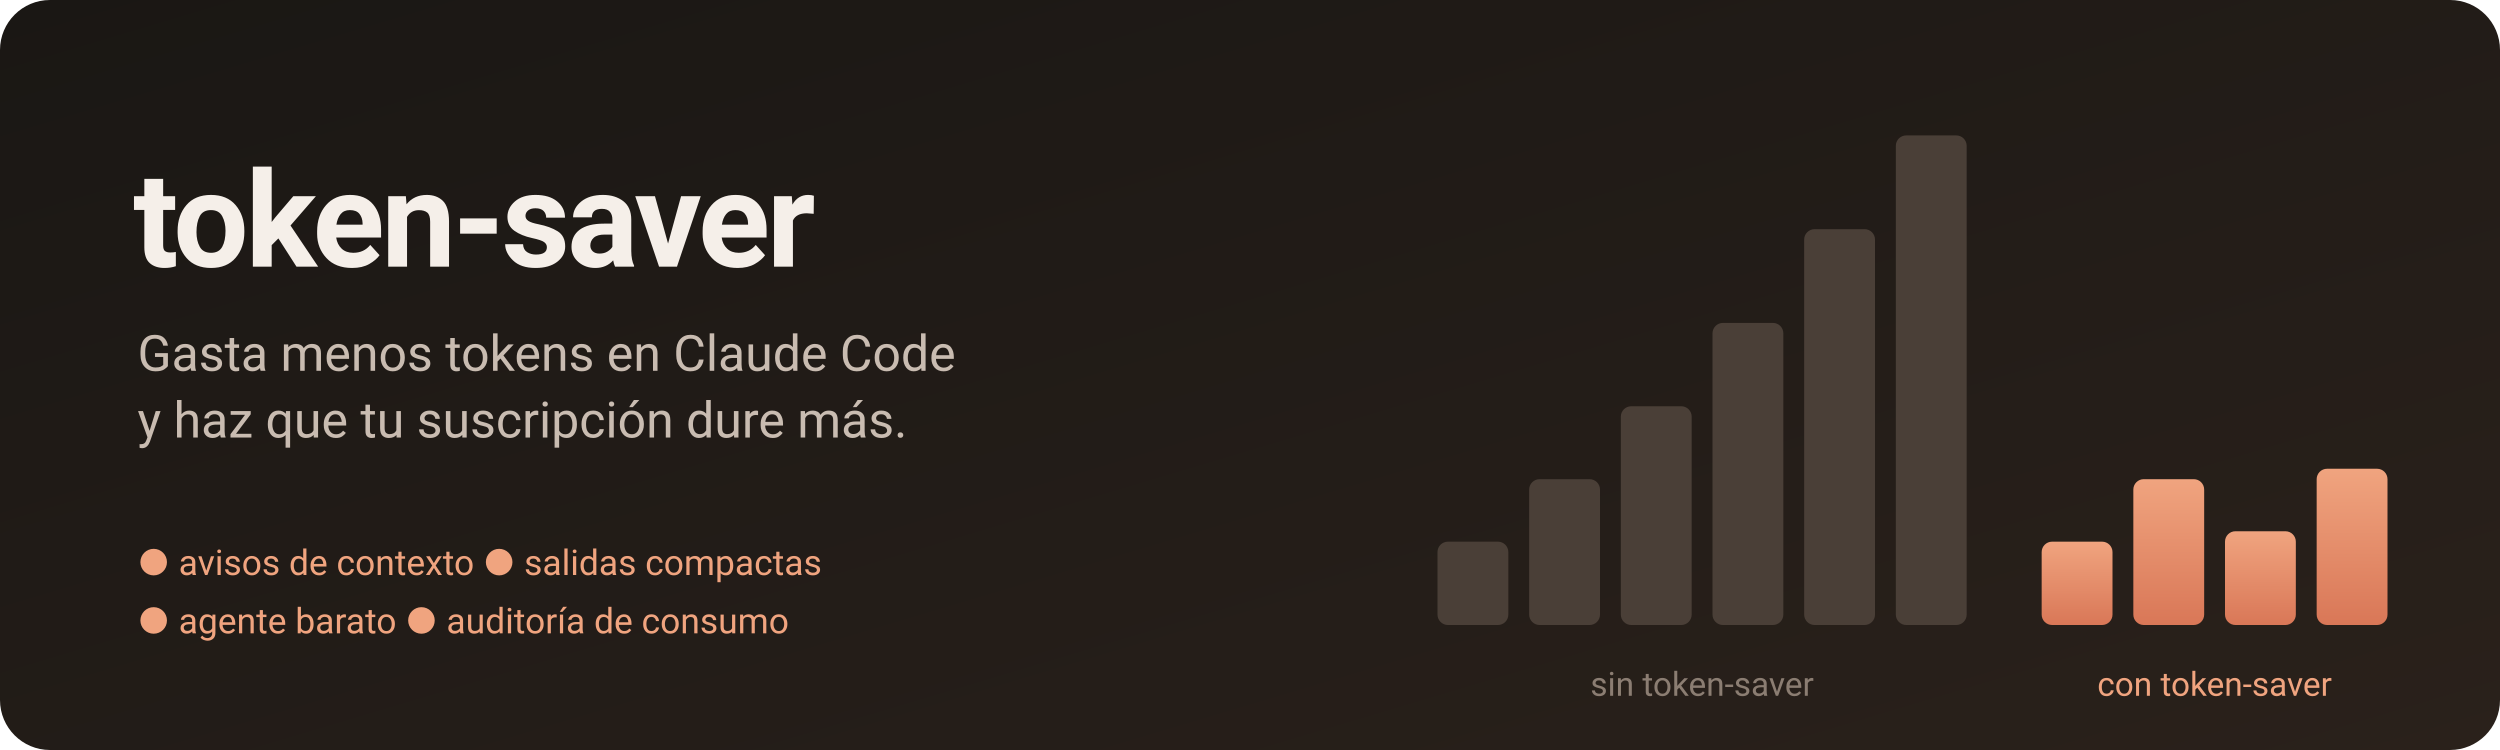
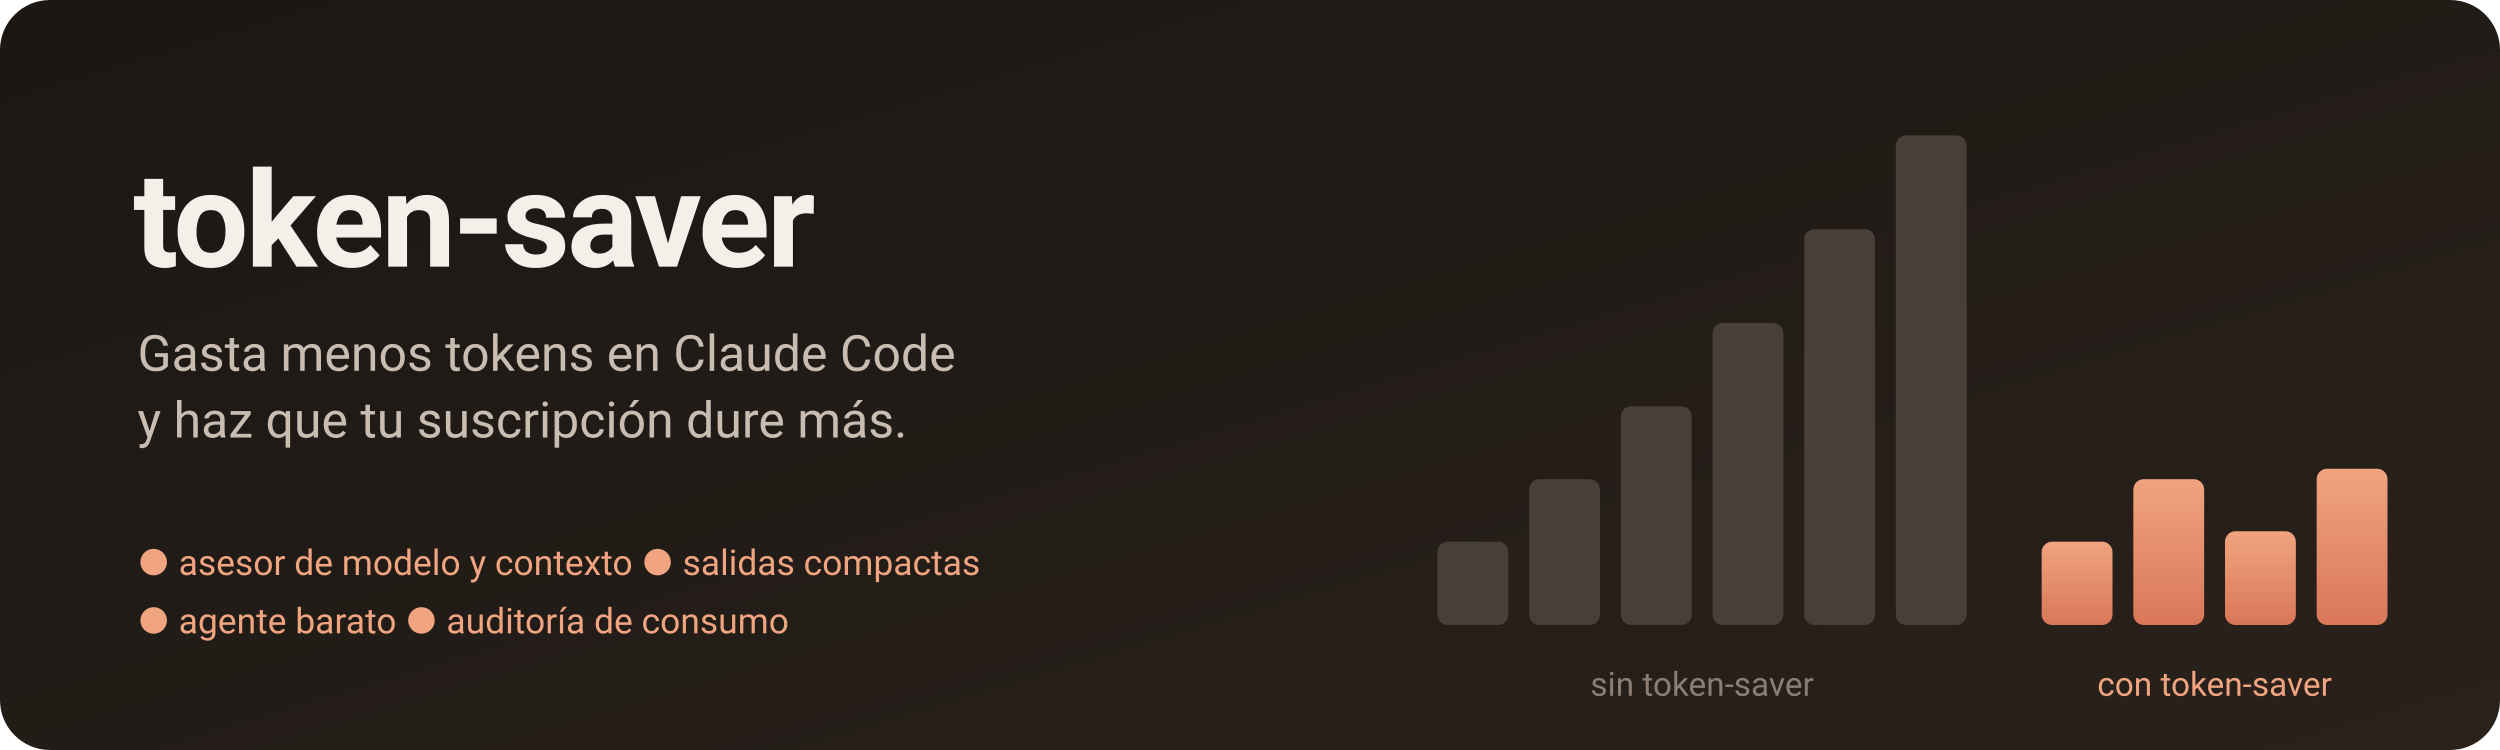
<svg xmlns="http://www.w3.org/2000/svg" viewBox="0 0 1200 360" width="1200" height="360" font-family="ui-sans-serif, -apple-system, 'Segoe UI', Roboto, sans-serif">
  <defs>
    <linearGradient id="bg" x1="0" y1="0" x2="1" y2="1">
      <stop offset="0" stop-color="#1a1714" />
      <stop offset="1" stop-color="#2a211b" />
    </linearGradient>
    <linearGradient id="hot" x1="0" y1="1" x2="0" y2="0">
      <stop offset="0" stop-color="#d97757" />
      <stop offset="1" stop-color="#f0a47f" />
    </linearGradient>
  </defs>
  <rect width="1200" height="360" rx="24" fill="url(#bg)" />
  <g transform="translate(690 300)">
    <g fill="#4a3f37">
      <rect x="0" y="-40" width="34" height="40" rx="5" />
      <rect x="44" y="-70" width="34" height="70" rx="5" />
      <rect x="88" y="-105" width="34" height="105" rx="5" />
      <rect x="132" y="-145" width="34" height="145" rx="5" />
      <rect x="176" y="-190" width="34" height="190" rx="5" />
      <rect x="220" y="-235" width="34" height="235" rx="5" />
    </g>
    <g fill="url(#hot)">
      <rect x="290" y="-40" width="34" height="40" rx="5" />
      <rect x="334" y="-70" width="34" height="70" rx="5" />
      <rect x="378" y="-45" width="34" height="45" rx="5" />
      <rect x="422" y="-75" width="34" height="75" rx="5" />
    </g>
    <text x="127" y="34" fill="#8b7d72" font-size="16" text-anchor="middle">sin token-saver</text>
    <text x="373" y="34" fill="#f0a47f" font-size="16" text-anchor="middle">con token-saver</text>
  </g>
  <text x="64" y="128" fill="#f5efe9" font-size="64" font-weight="700" letter-spacing="-1.5">token-saver</text>
  <text x="66" y="178" fill="#c9bcb1" font-size="24">Gasta menos tokens en Claude Code</text>
  <text x="66" y="210" fill="#c9bcb1" font-size="24">y haz que tu suscripción dure más.</text>
  <g font-size="17" fill="#f0a47f">
-     <text x="66" y="276">● avisos de contexto   ● salidas compactas</text>
+     <text x="66" y="276">● asesor de modelo y contexto   ● salidas compactas</text>
    <text x="66" y="304">● agente barato   ● auditoría de consumo</text>
  </g>
</svg>
